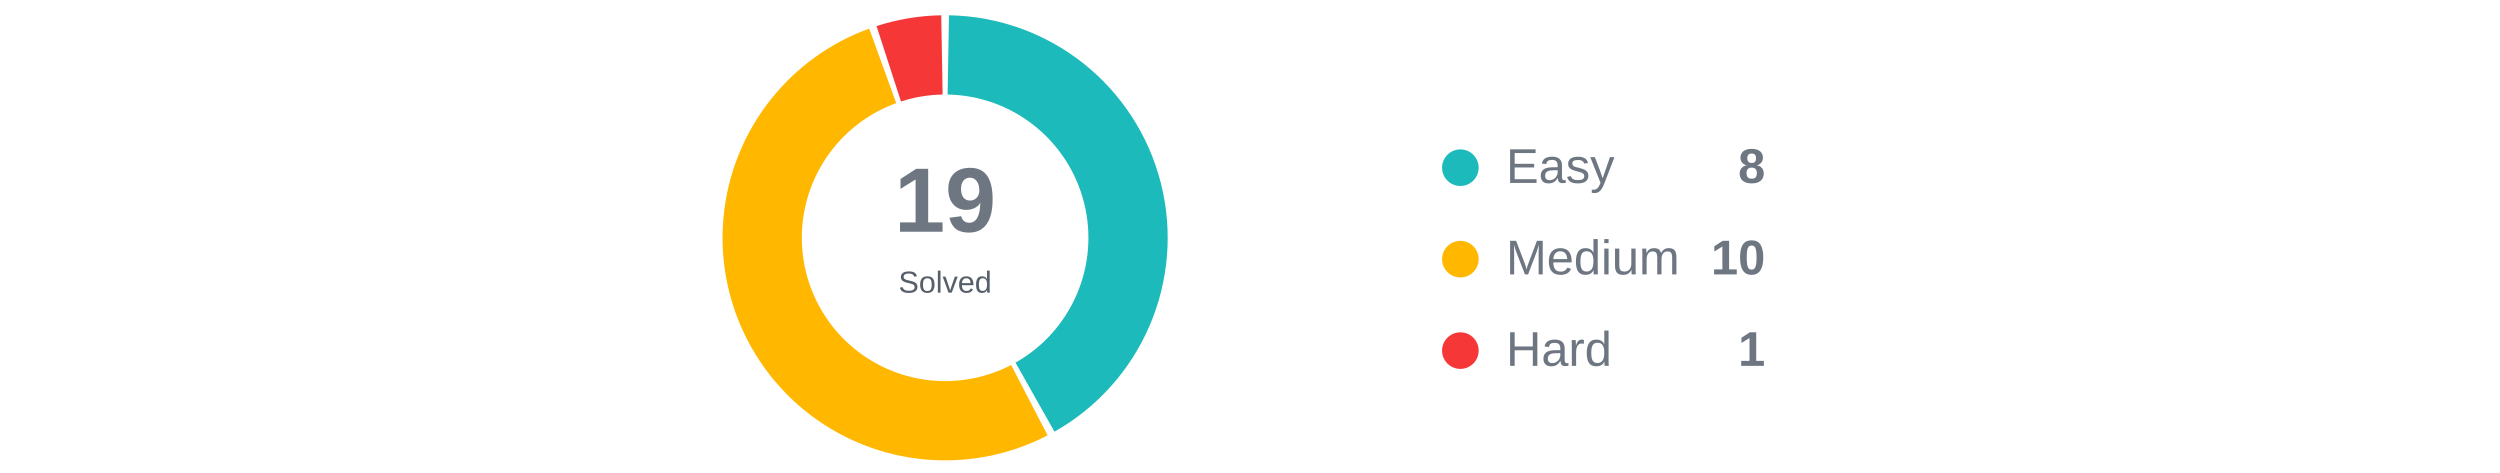
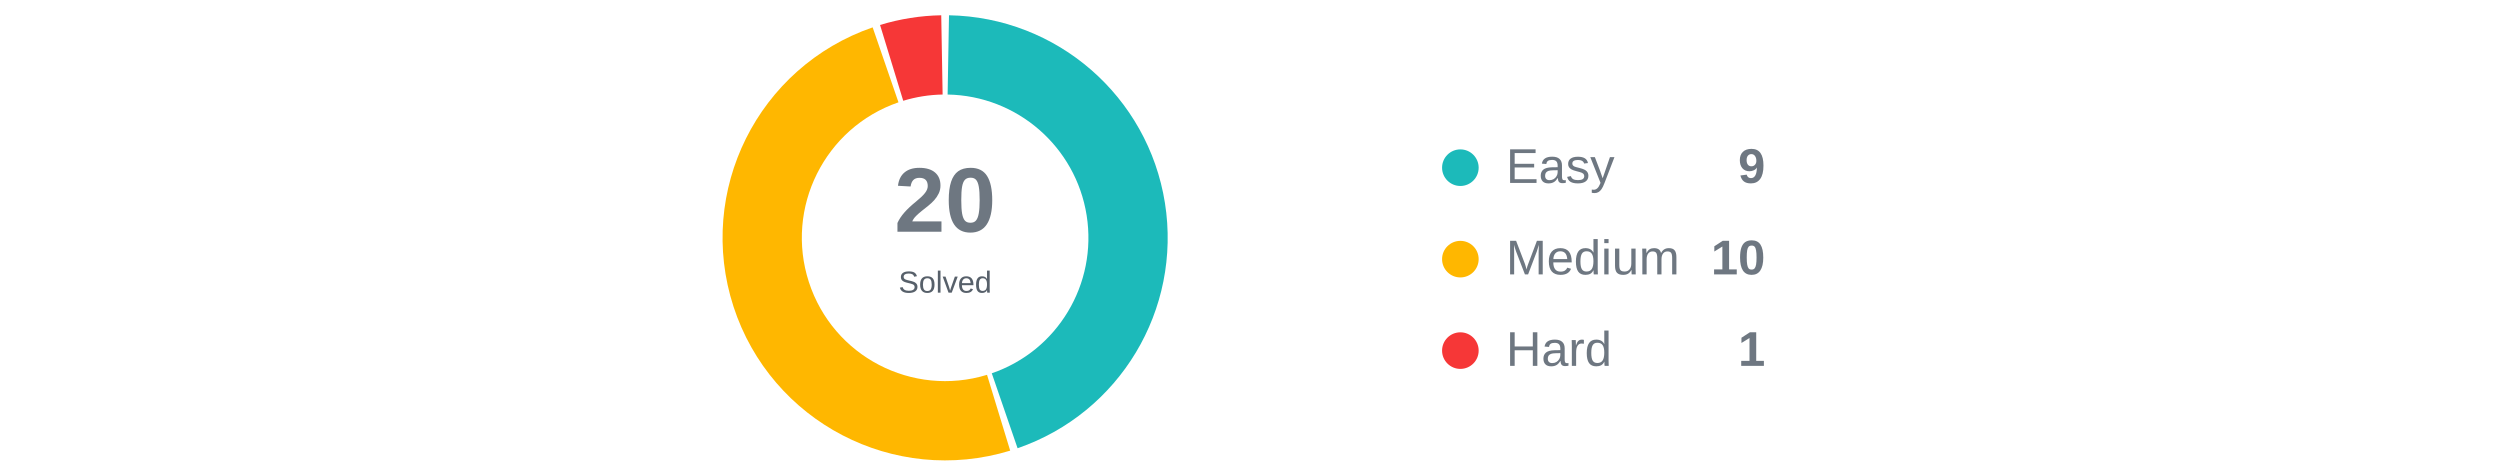
<svg xmlns="http://www.w3.org/2000/svg" width="820" height="155" viewBox="0 0 820 155">
-   <path d=" M 339.473 130.262 A 60 60 0 0 0 311.047 18.009 " fill="none" stroke="#1cbaba" stroke-width="26" stroke-linecap="butt" />
-   <path d=" M 289.531 21.6 A 60 60 0 1 0 337.632 131.259 " fill="none" stroke="#FFb700" stroke-width="26" stroke-linecap="butt" />
-   <path d=" M 308.953 18.009 A 60 60 0 0 0 291.511 20.92 " fill="none" stroke="#f63737" stroke-width="26" stroke-linecap="butt" />
+   <path d=" M 329.534 134.731 A 60 60 0 0 0 311.047 18.009 " fill="none" stroke="#1cbaba" stroke-width="26" stroke-linecap="butt" />
+   <path d=" M 290.466 21.269 A 60 60 0 0 0 327.542 135.378 " fill="none" stroke="#FFb700" stroke-width="26" stroke-linecap="butt" />
+   <path d=" M 308.953 18.009 A 60 60 0 0 0 292.458 20.622 " fill="none" stroke="#f63737" stroke-width="26" stroke-linecap="butt" />
  <text x="310" y="76" text-anchor="middle" font-size="30" font-weight="700" font-family="Segoe UI, Arial" fill="#6e7781">
- 19
+ 20
</text>
  <text x="310" y="96" text-anchor="middle" font-size="10" font-family="Segoe UI, Arial" fill="#57606a">
Solved
</text>
  <circle cx="479" cy="55" r="6" fill="#1cbaba" />
  <text x="494" y="60" font-size="16" font-family="Segoe UI, Arial" fill="#6e7781">
Easy
</text>
  <text x="579" y="60" text-anchor="end" font-size="16" font-weight="700" font-family="Segoe UI, Arial" fill="#6e7781">
- 8
+ 9

</text>
  <circle cx="479" cy="85" r="6" fill="#FFb700" />
  <text x="494" y="90" font-size="16" font-family="Segoe UI, Arial" fill="#6e7781">
Medium

</text>
  <text x="579" y="90" text-anchor="end" font-size="16" font-weight="700" font-family="Segoe UI, Arial" fill="#6e7781">
10
</text>
  <circle cx="479" cy="115" r="6" fill="#f63737" />
  <text x="494" y="120" font-size="16" font-family="Segoe UI, Arial" fill="#6e7781">
Hard
</text>
  <text x="579" y="120" text-anchor="end" font-size="16" font-weight="700" font-family="Segoe UI, Arial" fill="#6e7781">
1
</text>
</svg>
